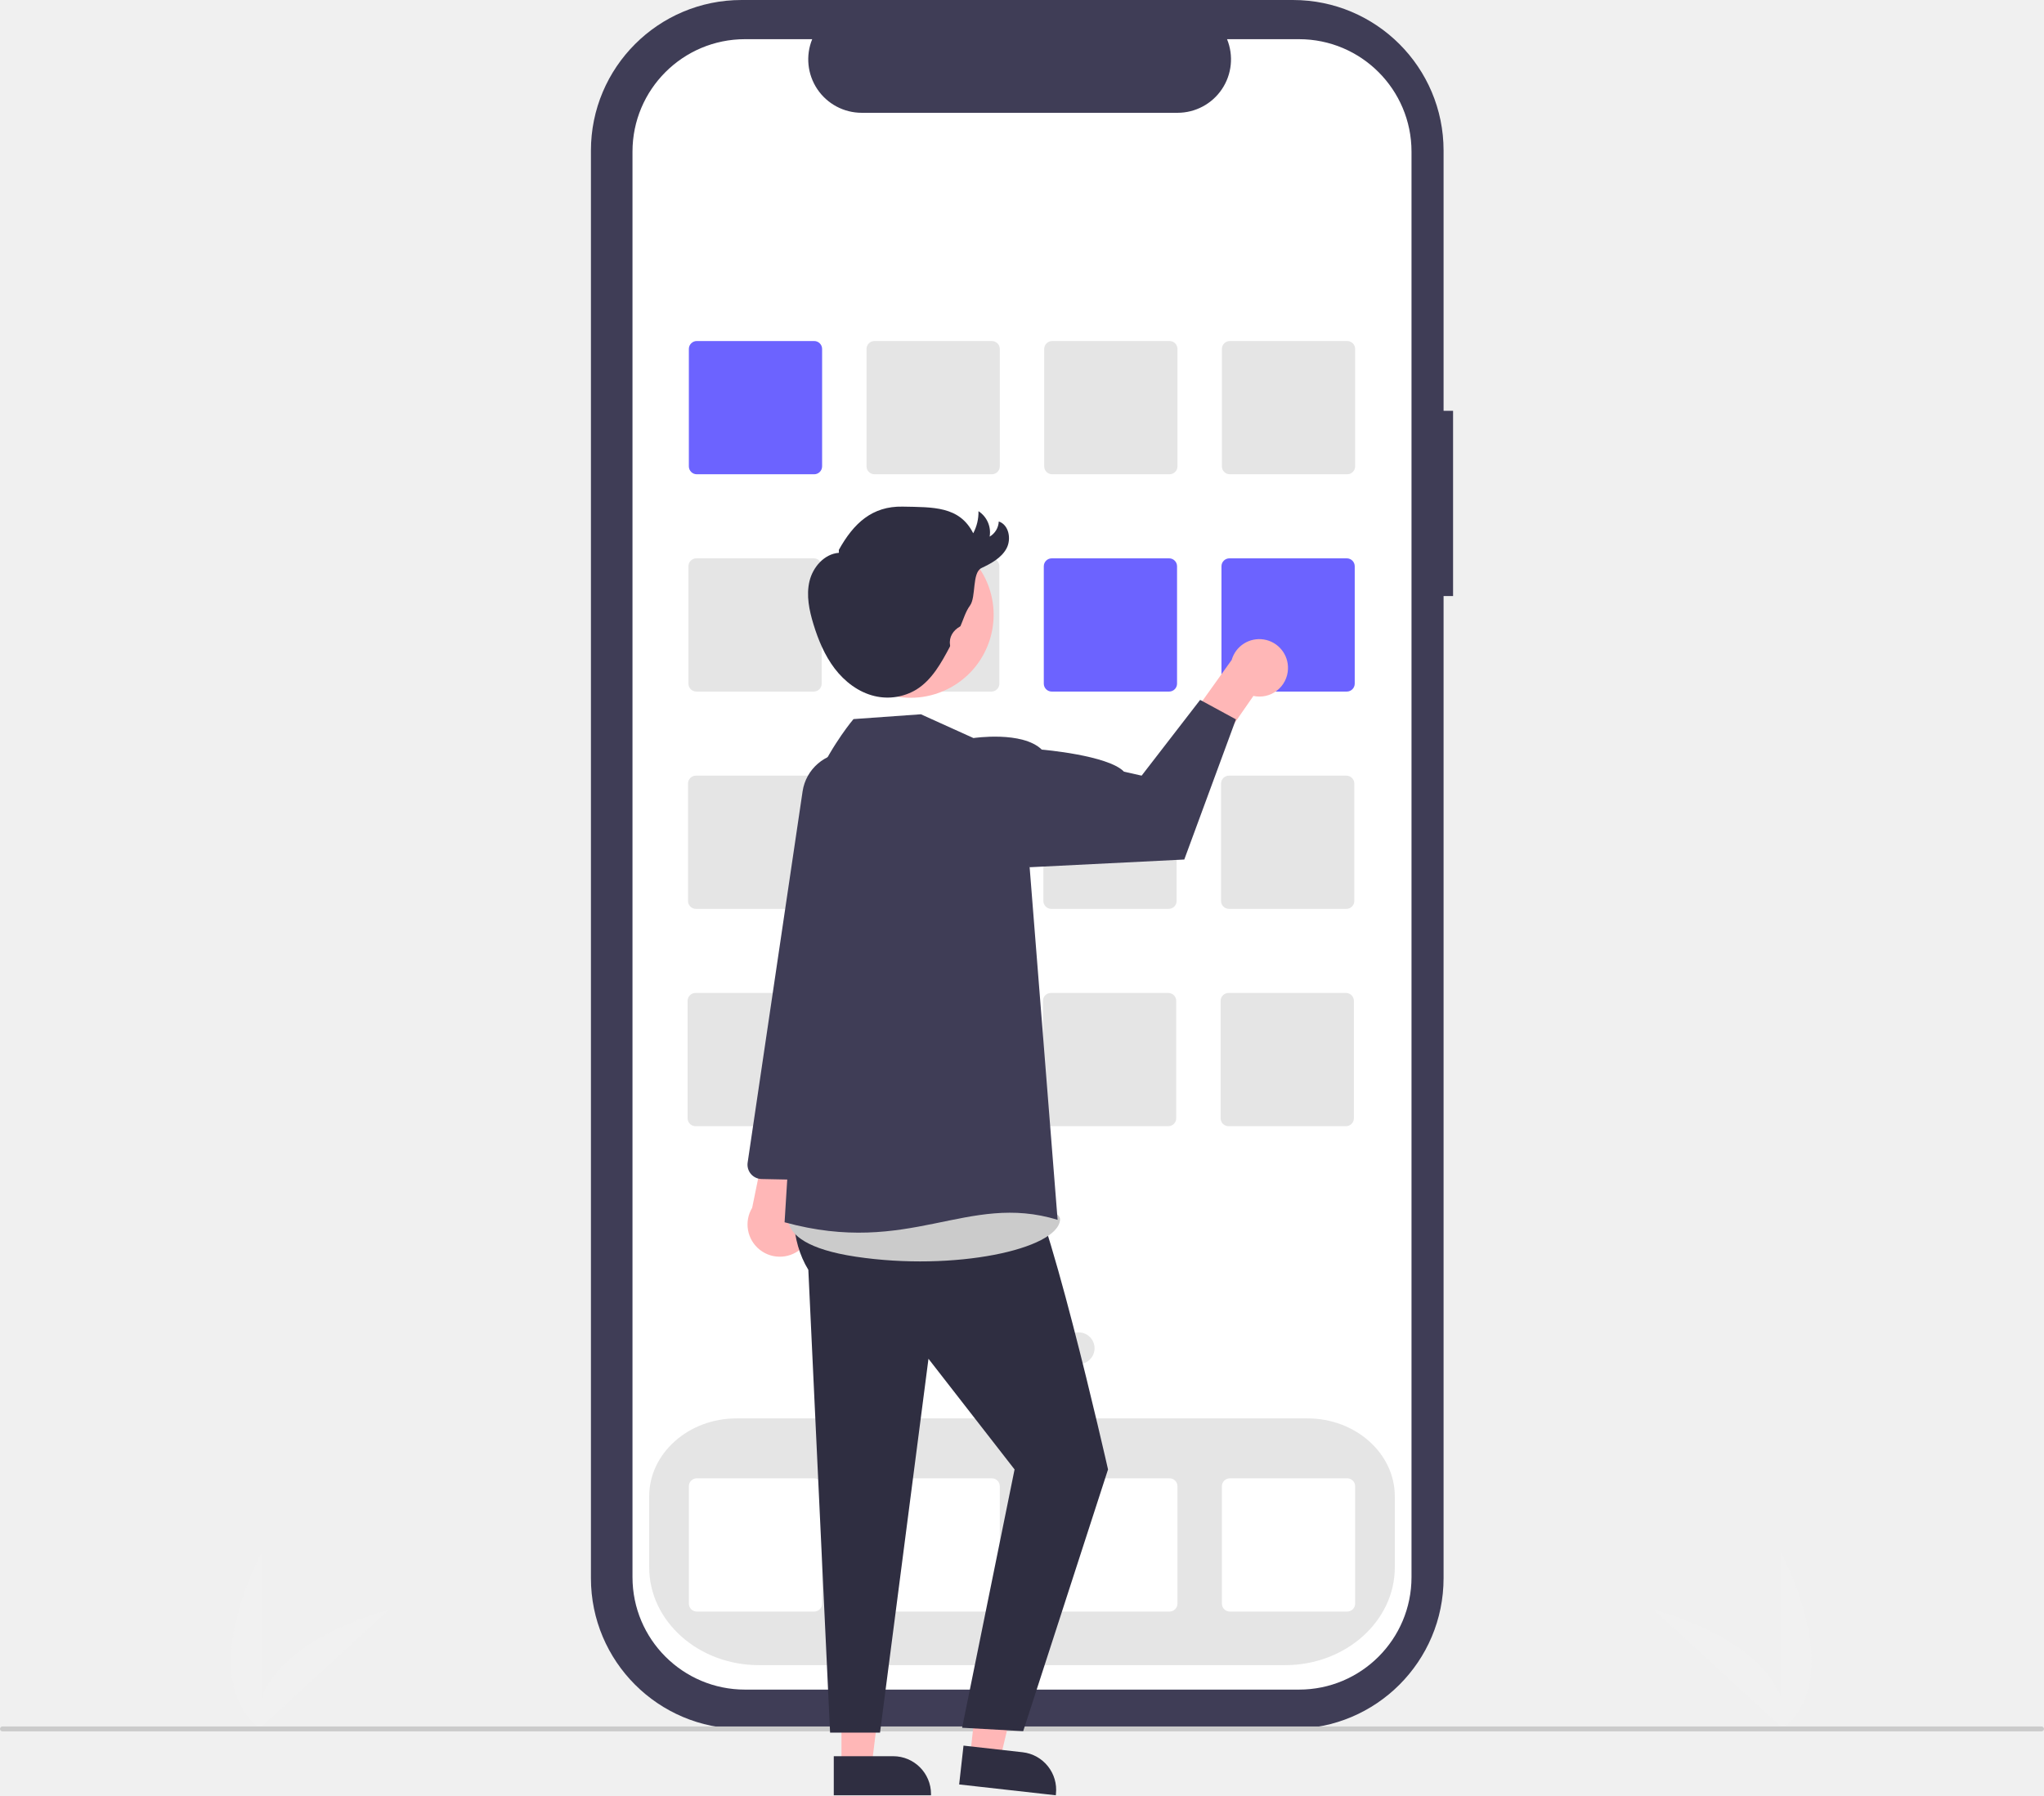
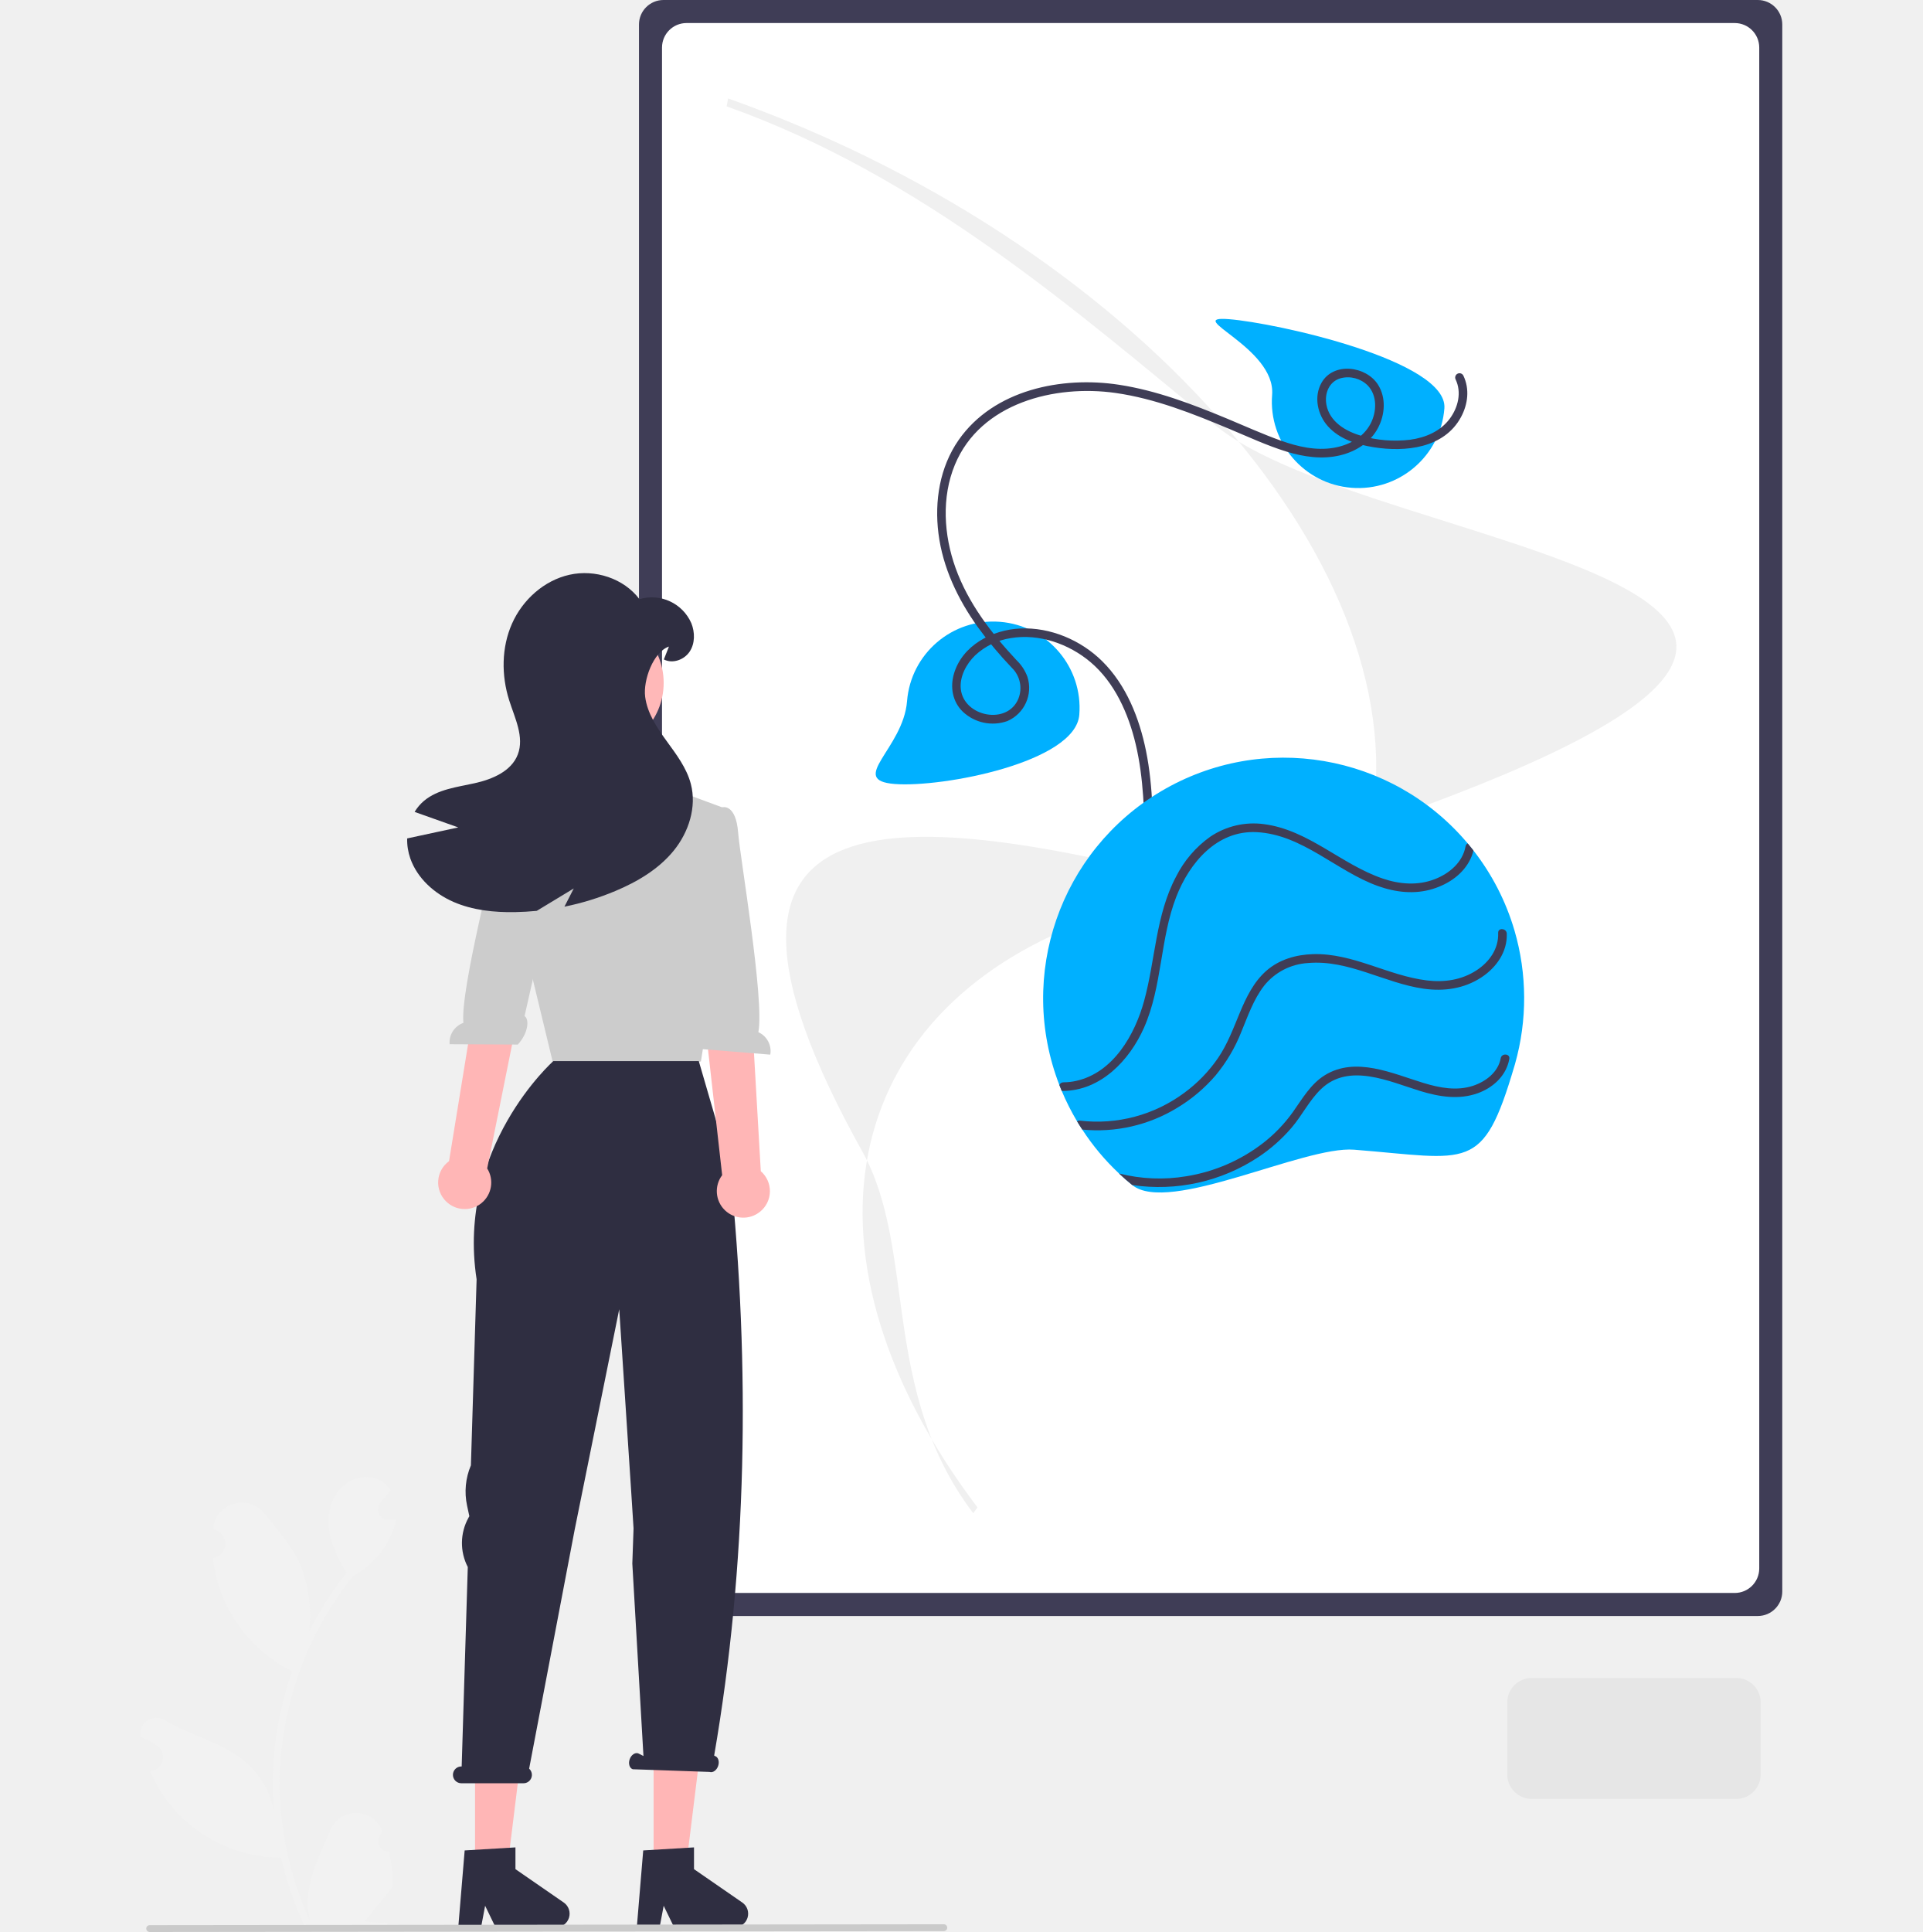
- <svg xmlns="http://www.w3.org/2000/svg" id="ade8c9af-8376-4472-9bc3-28567412a130" data-name="Layer 1" width="831" height="729.989" viewBox="0 0 831 729.989">
-   <path d="M908.476,788.577v-72.34S936.668,767.523,908.476,788.577Z" transform="translate(-184.5 -85.00533)" fill="#f1f1f1" />
-   <path d="M910.218,788.564,856.928,739.643S913.773,753.558,910.218,788.564Z" transform="translate(-184.5 -85.00533)" fill="#f1f1f1" />
-   <path d="M290.959,788.577v-72.34S262.767,767.523,290.959,788.577Z" transform="translate(-184.5 -85.00533)" fill="#f1f1f1" />
-   <path d="M289.218,788.564l53.29-48.921S285.662,753.558,289.218,788.564Z" transform="translate(-184.5 -85.00533)" fill="#f1f1f1" />
-   <path d="M775.256,252.054h-3.862V146.245a61.239,61.239,0,0,0-61.239-61.239H485.984a61.239,61.239,0,0,0-61.239,61.239V726.72a61.239,61.239,0,0,0,61.239,61.239H710.154a61.239,61.239,0,0,0,61.239-61.239V327.37h3.862Z" transform="translate(-184.5 -85.00533)" fill="#3f3d56" />
-   <path d="M712.625,100.938H683.363a21.728,21.728,0,0,1-20.117,29.933H534.822a21.728,21.728,0,0,1-20.117-29.934H487.375a45.733,45.733,0,0,0-45.733,45.733V726.294a45.733,45.733,0,0,0,45.733,45.733H712.625a45.733,45.733,0,0,0,45.733-45.733h0V146.67A45.733,45.733,0,0,0,712.625,100.938Z" transform="translate(-184.5 -85.00533)" fill="#fff" />
-   <path d="M706.983,762.075H493.017c-24.585,0-44.587-17.853-44.587-39.796V693.469c0-17.49,15.929-31.719,35.508-31.719H716.061c19.579,0,35.508,14.229,35.508,31.719v28.811C751.569,744.223,731.568,762.075,706.983,762.075Z" transform="translate(-184.5 -85.00533)" fill="#e5e5e5" />
-   <path d="M515.509,277.85H467.782a3.229,3.229,0,0,1-3.225-3.225V226.898a3.229,3.229,0,0,1,3.225-3.225h47.728a3.229,3.229,0,0,1,3.225,3.225v47.728A3.229,3.229,0,0,1,515.509,277.85Z" transform="translate(-184.5 -85.00533)" fill="#6c63ff" />
-   <path d="M587.746,277.85h-47.727a3.229,3.229,0,0,1-3.225-3.225V226.898a3.229,3.229,0,0,1,3.225-3.225h47.727a3.229,3.229,0,0,1,3.225,3.225v47.728A3.229,3.229,0,0,1,587.746,277.85Z" transform="translate(-184.5 -85.00533)" fill="#e5e5e5" />
-   <path d="M659.982,277.85h-47.727a3.229,3.229,0,0,1-3.225-3.225V226.898a3.229,3.229,0,0,1,3.225-3.225h47.727a3.229,3.229,0,0,1,3.225,3.225v47.728A3.229,3.229,0,0,1,659.982,277.85Z" transform="translate(-184.5 -85.00533)" fill="#e5e5e5" />
-   <path d="M732.218,277.85H684.491a3.229,3.229,0,0,1-3.225-3.225V226.898a3.229,3.229,0,0,1,3.225-3.225h47.728a3.229,3.229,0,0,1,3.225,3.225v47.728A3.229,3.229,0,0,1,732.218,277.85Z" transform="translate(-184.5 -85.00533)" fill="#e5e5e5" />
-   <path d="M515.339,366.211h-47.727a3.229,3.229,0,0,1-3.225-3.225v-47.727a3.229,3.229,0,0,1,3.225-3.225h47.727a3.229,3.229,0,0,1,3.225,3.225v47.727A3.229,3.229,0,0,1,515.339,366.211Z" transform="translate(-184.5 -85.00533)" fill="#e5e5e5" />
-   <path d="M587.575,366.211h-47.727a3.229,3.229,0,0,1-3.225-3.225v-47.727a3.229,3.229,0,0,1,3.225-3.225h47.727a3.229,3.229,0,0,1,3.225,3.225v47.727A3.229,3.229,0,0,1,587.575,366.211Z" transform="translate(-184.5 -85.00533)" fill="#e5e5e5" />
-   <path d="M659.811,366.211H612.084a3.229,3.229,0,0,1-3.225-3.225v-47.727a3.229,3.229,0,0,1,3.225-3.225h47.728a3.229,3.229,0,0,1,3.225,3.225v47.727A3.229,3.229,0,0,1,659.811,366.211Z" transform="translate(-184.5 -85.00533)" fill="#6c63ff" />
-   <path d="M732.047,366.211h-47.727a3.229,3.229,0,0,1-3.225-3.225v-47.727a3.229,3.229,0,0,1,3.225-3.225h47.727a3.229,3.229,0,0,1,3.225,3.225v47.727A3.229,3.229,0,0,1,732.047,366.211Z" transform="translate(-184.5 -85.00533)" fill="#6c63ff" />
-   <path d="M515.168,454.571H467.44a3.229,3.229,0,0,1-3.225-3.225v-47.727a3.229,3.229,0,0,1,3.225-3.225H515.168a3.229,3.229,0,0,1,3.225,3.225v47.727A3.229,3.229,0,0,1,515.168,454.571Z" transform="translate(-184.5 -85.00533)" fill="#e5e5e5" />
-   <path d="M587.404,454.571H539.677a3.229,3.229,0,0,1-3.225-3.225v-47.727a3.229,3.229,0,0,1,3.225-3.225h47.728a3.229,3.229,0,0,1,3.225,3.225v47.727A3.229,3.229,0,0,1,587.404,454.571Z" transform="translate(-184.5 -85.00533)" fill="#e5e5e5" />
-   <path d="M659.64,454.571H611.913a3.229,3.229,0,0,1-3.225-3.225v-47.727a3.229,3.229,0,0,1,3.225-3.225h47.727a3.229,3.229,0,0,1,3.225,3.225v47.727A3.229,3.229,0,0,1,659.64,454.571Z" transform="translate(-184.5 -85.00533)" fill="#e5e5e5" />
-   <path d="M731.877,454.571h-47.727a3.229,3.229,0,0,1-3.225-3.225v-47.727a3.229,3.229,0,0,1,3.225-3.225h47.727a3.229,3.229,0,0,1,3.225,3.225v47.727A3.229,3.229,0,0,1,731.877,454.571Z" transform="translate(-184.5 -85.00533)" fill="#e5e5e5" />
-   <path d="M514.997,542.931H467.27a3.229,3.229,0,0,1-3.225-3.225v-47.727a3.229,3.229,0,0,1,3.225-3.225H514.997a3.229,3.229,0,0,1,3.225,3.225v47.727A3.229,3.229,0,0,1,514.997,542.931Z" transform="translate(-184.5 -85.00533)" fill="#e5e5e5" />
-   <path d="M587.234,542.931H539.506a3.229,3.229,0,0,1-3.225-3.225v-47.727a3.229,3.229,0,0,1,3.225-3.225h47.727a3.229,3.229,0,0,1,3.225,3.225v47.727A3.229,3.229,0,0,1,587.234,542.931Z" transform="translate(-184.5 -85.00533)" fill="#e5e5e5" />
-   <path d="M659.47,542.931h-47.727a3.229,3.229,0,0,1-3.225-3.225v-47.727a3.229,3.229,0,0,1,3.225-3.225h47.727a3.229,3.229,0,0,1,3.225,3.225v47.727A3.229,3.229,0,0,1,659.47,542.931Z" transform="translate(-184.5 -85.00533)" fill="#e5e5e5" />
-   <path d="M731.706,542.931H683.978a3.229,3.229,0,0,1-3.225-3.225v-47.727a3.229,3.229,0,0,1,3.225-3.225H731.706a3.229,3.229,0,0,1,3.225,3.225v47.727A3.229,3.229,0,0,1,731.706,542.931Z" transform="translate(-184.5 -85.00533)" fill="#e5e5e5" />
-   <path d="M515.509,740.291H467.782a3.229,3.229,0,0,1-3.225-3.225v-47.727a3.229,3.229,0,0,1,3.225-3.225h47.728a3.229,3.229,0,0,1,3.225,3.225v47.727A3.229,3.229,0,0,1,515.509,740.291Z" transform="translate(-184.5 -85.00533)" fill="#fff" />
-   <path d="M587.746,740.291h-47.727a3.229,3.229,0,0,1-3.225-3.225v-47.727a3.229,3.229,0,0,1,3.225-3.225h47.727a3.229,3.229,0,0,1,3.225,3.225v47.727A3.229,3.229,0,0,1,587.746,740.291Z" transform="translate(-184.5 -85.00533)" fill="#fff" />
-   <path d="M659.982,740.291h-47.727a3.229,3.229,0,0,1-3.225-3.225v-47.727a3.229,3.229,0,0,1,3.225-3.225h47.727a3.229,3.229,0,0,1,3.225,3.225v47.727A3.229,3.229,0,0,1,659.982,740.291Z" transform="translate(-184.5 -85.00533)" fill="#fff" />
-   <path d="M732.218,740.291H684.491a3.229,3.229,0,0,1-3.225-3.225v-47.727a3.229,3.229,0,0,1,3.225-3.225h47.728a3.229,3.229,0,0,1,3.225,3.225v47.727A3.229,3.229,0,0,1,732.218,740.291Z" transform="translate(-184.5 -85.00533)" fill="#fff" />
-   <circle cx="392.111" cy="548.221" r="6.45" fill="#e5e5e5" />
-   <circle cx="415.329" cy="548.221" r="6.45" fill="#e5e5e5" />
-   <circle cx="438.548" cy="548.221" r="6.45" fill="#e5e5e5" />
-   <path d="M1014.5,789.005h-829a1,1,0,0,1,0-2h829a1,1,0,0,1,0,2Z" transform="translate(-184.5 -85.00533)" fill="#cbcbcb" />
-   <path d="M510.864,592.107a13.049,13.049,0,0,0-1.76-19.932l12.596-44.629-22.964,7.303-8.44,41.261A13.12,13.12,0,0,0,510.864,592.107Z" transform="translate(-184.5 -85.00533)" fill="#ffb7b7" />
-   <path d="M517.394,564.752a5.969,5.969,0,0,1-1.245.105l-22.03-.441a5.839,5.839,0,0,1-5.659-6.693L510.807,406.732a18.512,18.512,0,0,1,18.257-15.717h0a18.413,18.413,0,0,1,17.83,22.825l-15.84,64.157L522.071,559.658A5.806,5.806,0,0,1,517.394,564.752Z" transform="translate(-184.5 -85.00533)" fill="#3f3d56" />
-   <polygon points="342.105 718.105 354.365 718.105 360.198 670.817 342.103 670.818 342.105 718.105" fill="#ffb7b7" />
-   <path d="M523.478,799.108l24.144-.001h.001a15.387,15.387,0,0,1,15.386,15.386v.5l-39.531.001Z" transform="translate(-184.5 -85.00533)" fill="#2f2e41" />
-   <polygon points="394.382 714.123 406.565 715.489 417.632 669.146 399.65 667.13 394.382 714.123" fill="#ffb7b7" />
-   <path d="M576.22,794.802l23.994,2.69.001 0a15.387,15.387,0,0,1,13.576,17.005l-.056.497-39.285-4.405Z" transform="translate(-184.5 -85.00533)" fill="#2f2e41" />
-   <path d="M515.099,539.96s-16.808,37.209-1.965,61.377l8.843,188.168h20.303l19.697-152,35,45L575.653,787.533l24.832,1.394L634.976,682.505S608.478,565.157,599.727,562.331l-5.751-26.826Z" transform="translate(-184.5 -85.00533)" fill="#2f2e41" />
-   <path d="M507.618,572.627s-15.142,17.378,24.858,23.378,82-3,83-15S507.618,572.627,507.618,572.627Z" transform="translate(-184.5 -85.00533)" fill="#cbcbcb" />
-   <path d="M708.135,357.058a11.611,11.611,0,0,1-14.059,10.925l-15.12,21.804-15.491-5.957,21.785-30.492a11.674,11.674,0,0,1,22.885,3.719Z" transform="translate(-184.5 -85.00533)" fill="#ffb7b7" />
-   <path d="M580.264,385.112l-21.377-9.671L531.497,377.399s-33.02,38.606-20.02,75.606l-8,129c51,14,74.183-12.258,111-1L603.104,437.636Z" transform="translate(-184.5 -85.00533)" fill="#3f3d56" />
-   <path d="M565.976,394.505l14.287-9.393s19.846-3,27.78,4.697c0,0,26.927,2.254,33.43,8.975l7.16,1.614,23.787-30.802,14.556,7.909-21,57-62.872,3.131Z" transform="translate(-184.5 -85.00533)" fill="#3f3d56" />
-   <circle cx="554.72" cy="334.983" r="33.745" transform="translate(-277.1994 222.1221) rotate(-28.66318)" fill="#ffb7b7" />
-   <path d="M525.533,308.601c6.023-10.834,13.55-17.848,25.943-17.595s23.113-.237,28.689,10.834a18.207,18.207,0,0,0,2.143-8.979,10.283,10.283,0,0,1,4.539,10.345,7.51,7.51,0,0,0,3.708-6.165c4.136,1.376,5.212,7.205,3.119,11.029s-6.197,6.035-10.135,7.904-2.12,11.755-4.691,15.275c-1.795,2.456-2.615,5.467-3.825,8.258a.541.541,0,0,1-.245.256c-2.773,1.546-4.523,4.309-4.033,7.445a1.213,1.213,0,0,1-.039.71c-3.51,6.613-7.299,13.532-13.662,17.478a22.654,22.654,0,0,1-17.019,2.631c-6.504-1.555-12.126-5.867-16.18-11.184s-6.662-11.602-8.622-17.996c-1.738-5.671-3.002-11.735-1.624-17.505s6.047-11.112,11.962-11.558" transform="translate(-184.5 -85.00533)" fill="#2f2e41" />
+ <svg xmlns="http://www.w3.org/2000/svg" data-name="Layer 1" width="100.222" height="100.696" viewBox="0 0 570.222 670.696">
+   <path d="M876.611,675.652h-380a8.51,8.51,0,0,1-8.5-8.5v-544a8.509,8.509,0,0,1,8.5-8.5h380a8.51,8.51,0,0,1,8.5,8.5v544A8.51,8.51,0,0,1,876.611,675.652Z" transform="translate(-314.8891 -114.652)" fill="#3f3d56" />
+   <path d="M868.611,667.652h-364a8.51,8.51,0,0,1-8.5-8.5v-528a8.509,8.509,0,0,1,8.5-8.5h364a8.51,8.51,0,0,1,8.5,8.5v528A8.51,8.51,0,0,1,868.611,667.652Z" transform="translate(-314.8891 -114.652)" fill="#fff" />
+   <path d="M604.178,639.966c-32.38-42.744-19.539-91.529-38.51-125.563C492.962,383.964,582.49,395.981,683.71,421.348l.241,2.814c-64.423,9.942-106.791,43.098-116.242,90.966-7.345,37.201,6.133,80.82,37.95,122.821Z" transform="translate(-314.8891 -114.652)" fill="#f0f0f0" />
+   <path d="M675.306,480.887l-.676-2.683c36.144-16.387,33.038-65.195,65.375-76.341,246.334-84.904,3.175-94.479-51.519-139.389-48.91-40.161-102.214-86.854-169.957-110.902l.54-2.738c68.039,24.154,128.69,63.744,170.78,111.478,42.302,47.973,60.839,98.501,52.197,142.275C735.232,437.107,712.153,464.182,675.306,480.887Z" transform="translate(-314.8891 -114.652)" fill="#f0f0f0" />
+   <path d="M576.918,386.815c-16.517-1.305,2.973-12.235,4.278-28.752a30,30,0,1,1,59.814,4.725C639.705,379.305,593.435,388.12,576.918,386.815Z" transform="translate(-314.8891 -114.652)" fill="#00b0ff" />
+   <path d="M735.509,283.985a30,30,0,0,1-27.544-32.269c1.305-16.517-31.495-27.566-14.978-26.261s76.097,14.469,74.792,30.986A30,30,0,0,1,735.509,283.985Z" transform="translate(-314.8891 -114.652)" fill="#00b0ff" />
+   <path d="M771.661,246.334c2.177,4.516.893,9.732-1.981,13.631-3.27,4.434-8.471,6.62-13.806,7.343a42.492,42.492,0,0,1-17.071-1.406c-5.34-1.541-10.882-4.845-11.984-10.746-.734-3.933.944-8.131,5.029-9.221a9.836,9.836,0,0,1,9.311,2.526c3.392,3.53,3.134,9.196.978,13.296-2.535,4.822-7.608,7.483-12.824,8.362-6.201,1.044-12.432-.414-18.265-2.489-6.34-2.255-12.491-5.064-18.703-7.643-12.115-5.031-24.49-9.757-37.518-11.761-19.901-3.061-43.52,1.705-55.703,19.153-6.577,9.419-8.44,21.231-7.024,32.468,1.493,11.851,6.693,22.741,13.578,32.384a137.506,137.506,0,0,0,11.916,14.259,9.82,9.82,0,0,1,2.267,10.699c-3.774,9.274-18.864,6.318-19.989-3.241-.511-4.343,1.912-8.817,4.94-11.763a23.284,23.284,0,0,1,12.418-6.016c9.792-1.635,20.142,1.995,27.627,8.301,8.456,7.124,13.216,17.951,15.723,28.49,2.855,11.999,3,24.341,3.272,36.606.278,12.552.755,25.252,4.356,37.367a92.343,92.343,0,0,0,13.379,27.226,96.454,96.454,0,0,0,48.079,35.63,88.352,88.352,0,0,0,14.384,3.37c1.911.283,2.139-2.709.236-2.991-21.274-3.154-40.838-14.673-54.843-30.863a91.476,91.476,0,0,1-16.389-27.319c-4.567-12.038-5.725-24.825-6.098-37.601-.381-13.049-.173-26.215-2.786-39.069-2.309-11.363-6.84-22.87-15.229-31.15-7.397-7.3-17.98-11.817-28.439-11.332-9.732.451-20.138,5.811-23.03,15.74-1.357,4.659-.494,9.661,3.063,13.122a15.13,15.13,0,0,0,15.493,3.274,12.551,12.551,0,0,0,6.969-15.355,15.276,15.276,0,0,0-3.762-5.754c-8.779-9.376-16.836-19.868-21.208-32.077-4.078-11.387-4.914-24.486-.211-35.817,8.903-21.451,34.742-27.896,55.789-24.898,13.774,1.962,26.816,7.177,39.575,12.511,6.515,2.724,12.989,5.751,19.746,7.836,6.05,1.867,12.542,2.804,18.775,1.273,5.44-1.336,10.44-4.499,13.076-9.559,2.394-4.596,2.807-10.429-.04-14.932-4.116-6.51-15.481-7.975-19.622-.663-2.748,4.852-1.398,11.065,2.211,15.089,4.046,4.511,10.105,6.354,15.904,7.284,10.957,1.757,24.45.376,30.312-10.446,2.415-4.459,3.067-9.774.82-14.435a1.501,1.501,0,0,0-2.702,1.305Z" transform="translate(-314.8891 -114.652)" fill="#3f3d56" />
+   <path d="M736.416,513.77c-17.515-1.384-64.348,22.583-77.026,12.272q-2.376-1.918-4.597-4.024a82.599,82.599,0,0,1-12.75-15.231c-.628-.942-1.225-1.892-1.801-2.851a84.197,84.197,0,0,1-5.352-10.604c-.269-.663-.536-1.336-.804-2.01a83.506,83.506,0,0,1,141.796-83.874c.679.796,1.337,1.61,1.984,2.444a83.165,83.165,0,0,1,14.248,27.758c-.001.01.009.011.008.021a83.831,83.831,0,0,1,.207,46.27l-.002.02c-.097.333-.193.667-.3 1C781.087,521.984,776.441,516.932,736.416,513.77Z" transform="translate(-314.8891 -114.652)" fill="#00b0ff" />
+   <path d="M635.268,493.371a1.58,1.58,0,0,1-.378-.04c-.269-.663-.536-1.336-.804-2.01a1.5,1.5,0,0,1,1.419-.941,20.496,20.496,0,0,0,4.505-.517c12.828-2.899,20.305-16.031,23.509-27.755,3.932-14.345,3.986-29.759,11.092-43.14a37.888,37.888,0,0,1,11.825-13.822,26.922,26.922,0,0,1,18.754-4.387c15.477,2.045,26.774,13.962,41.142,18.869,5.919,2.022,12.219,2.52,18.139.219,5.029-1.95,9.617-5.801,10.656-11.336a1.453,1.453,0,0,1,.756-1.064c.679.796,1.337,1.61,1.984,2.444a14.578,14.578,0,0,1-1.002,2.9c-2.525,5.298-7.56,8.722-13.042,10.435-6.345,1.976-12.947,1.224-19.122-.989-14.398-5.16-26.241-17.912-42.138-18.706-13.779-.687-23.3,10.638-27.885,22.454-5.669,14.619-4.827,31.006-11.191,45.41C658.478,482.726,648.443,493.319,635.268,493.371Z" transform="translate(-314.8891 -114.652)" fill="#3f3d56" />
+   <path d="M642.042,506.786c-.628-.942-1.225-1.892-1.801-2.851a1.248,1.248,0,0,1,1.003-.252,50.765,50.765,0,0,0,36.202-9.649,50.158,50.158,0,0,0,11.727-12.074c3.324-4.873,5.332-10.352,7.585-15.762,2.216-5.322,4.818-10.704,9.225-14.559,4.493-3.928,10.291-5.577,16.163-5.755,13.916-.415,26.051,7.495,39.594,9.126,6.041.728,12.039-.142,17.21-3.516,4.464-2.918,7.714-7.486,7.505-12.969-.078-1.812,2.561-1.694,2.947-.098a1.602,1.602,0,0,1,.044.335c.238,6.379-3.684,11.837-8.845,15.211-5.998,3.93-13.006,4.901-20.02,3.906-13.57-1.935-26.112-10.148-40.153-8.91a21.073,21.073,0,0,0-15.226,7.855c-3.695,4.744-5.647,10.538-7.927,16.035a55.6,55.6,0,0,1-8.961,15.151,54.893,54.893,0,0,1-13.337,11.245A53.18,53.18,0,0,1,642.042,506.786Z" transform="translate(-314.8891 -114.652)" fill="#3f3d56" />
+   <path d="M659.39,526.042q-2.376-1.918-4.597-4.024a56.746,56.746,0,0,0,23.376.974,58.902,58.902,0,0,0,26.832-11.663,51.603,51.603,0,0,0,10.202-10.67c3.273-4.607,6.133-9.697,11.068-12.748,10.714-6.617,23.538-.568,34.235,2.684,5.583,1.705,11.581,2.861,17.267.973,4.409-1.467,8.689-4.72,9.56-9.527.34-1.889,3.341-1.662,2.991.236q-.102.534-.235,1.065c-1.375,5.218-5.645,8.983-10.685,10.812-6.577,2.369-13.391,1.259-19.924-.731-10.745-3.276-24.788-10.013-34.511-.72-4.101,3.919-6.617,9.228-10.316,13.51a55.759,55.759,0,0,1-11.314,10.02A62.586,62.586,0,0,1,659.39,526.042Z" transform="translate(-314.8891 -114.652)" fill="#3f3d56" />
+   <path d="M869.111,739.152h-71a8.51,8.51,0,0,1-8.5-8.5v-25a8.509,8.509,0,0,1,8.5-8.5h71a8.51,8.51,0,0,1,8.5,8.5v25A8.51,8.51,0,0,1,869.111,739.152Z" transform="translate(-314.8891 -114.652)" fill="#e6e6e6" />
+   <polygon points="142.482 334.364 144.356 351.746 143.253 374.538 193.738 368.54 198.482 334.364 192.438 334.424 142.482 334.364" fill="#ffb6b6" />
+   <path d="M517.611,395.152l-15.608-5.773-6.67-9.686-23.993-2.399-14.799,9.481-12.407,6.318.213,32.988L458.611,485.152l51-2,6.713-42.123s15.595-20.946-1.2-32.942Z" transform="translate(-314.8891 -114.652)" fill="#ccc" />
+   <polygon points="116.296 649.938 127.334 649.938 132.586 607.364 116.296 607.364 116.296 649.938" fill="#ffb6b6" />
+   <path d="M427.583,757.03l17.634-1.053v7.555l16.765,11.579a4.719,4.719,0,0,1-2.682,8.603H438.306l-3.619-7.473-1.413,7.473h-7.916Z" transform="translate(-314.8891 -114.652)" fill="#2f2e41" />
+   <polygon points="178.296 649.938 189.334 649.938 194.586 607.364 178.296 607.364 178.296 649.938" fill="#ffb6b6" />
+   <path d="M489.583,757.03l17.634-1.053v7.555l16.765,11.579a4.719,4.719,0,0,1-2.682,8.603H500.306l-3.619-7.473-1.413,7.473h-7.916Z" transform="translate(-314.8891 -114.652)" fill="#2f2e41" />
+   <path d="M426.423,727.876h.12l2.123-69.223a18.101,18.101,0,0,1,.237-17.105l.304-.55-.788-3.653a23.267,23.267,0,0,1,1.33-14.003l1.98-64.573c-7.075-45.851,26.642-75.754,26.642-75.754H508.879l10.844,37.256c7.169,69.841,5.868,137.898-5.508,203.834l.31.157c1.117.385,1.596,1.932,1.07,3.455s-1.857,2.445-2.974,2.059l-26.674-.928c-1.117-.385-1.596-1.932-1.07-3.455.526-1.523,1.857-2.445,2.974-2.059l1.814.917-3.868-66.798.429-12.201-.884-13.842-4.089-62.261-15.476,76.563L449.969,728.647a2.908,2.908,0,0,1-1.961,5.064H426.423a2.917,2.917,0,0,1,0-5.834Z" transform="translate(-314.8891 -114.652)" fill="#2f2e41" />
+   <path d="M421.172,531.76a9.157,9.157,0,0,1,.982-14.007l13.457-82.601,15.783,5.553-15.993,79.57a9.207,9.207,0,0,1-14.229,11.485Z" transform="translate(-314.8891 -114.652)" fill="#ffb6b6" />
+   <path d="M446.256,393.019s-4.527-1.706-6.17,8.411c-1.315,8.099-14.156,56.988-12.942,68.316a7.194,7.194,0,0,0-4.789,7.406l23.678.121c3.626-3.954,4.096-8.725,2.345-9.898l3.276-14.454L467.082,406.289l-17.532-12.095Z" transform="translate(-314.8891 -114.652)" fill="#ccc" />
+   <path d="M530.184,535.277a9.157,9.157,0,0,0,.227-14.04l-4.8-83.085-17.701,3.806,9.086,80.651a9.207,9.207,0,0,0,13.188,12.667Z" transform="translate(-314.8891 -114.652)" fill="#ffb6b6" />
+   <path d="M517.131,394.892s4.657-1.31,5.423,8.911c.613,8.183,9.2,57.995,7.015,69.176a7.194,7.194,0,0,1,4.134,7.791l-23.601-1.917c-3.272-4.252-3.33-9.045-1.485-10.063l-2.02-14.682L495.241,406.32l18.508-10.541Z" transform="translate(-314.8891 -114.652)" fill="#ccc" />
+   <circle cx="157.92" cy="237.062" r="23.876" fill="#ffb8b8" />
+   <path d="M425.358,401.891q-7.579-2.686-15.157-5.382a15.258,15.258,0,0,1,3.281-3.862c4.81-4.017,11.45-4.743,17.558-6.098,6.117-1.355,12.757-4.133,14.993-9.979,2.323-6.078-1.045-12.641-3.001-18.836-2.739-8.643-2.681-18.294.987-26.579,3.668-8.285,11.121-15.003,19.968-16.977,8.847-1.965,18.845,1.239,24.285,8.479a14.974,14.974,0,0,1,18.022,8.343c1.268,3.175,1.307,6.998-.581,9.853s-5.924,4.317-8.963,2.73l1.762-4.472c-5.449,1.849-8.992,11.702-8.256,17.413.726,5.701,4.056,10.695,7.434,15.351,3.378,4.656,6.979,9.36,8.43,14.925,2.091,8.005-.736,16.755-5.962,23.172-5.227,6.417-12.592,10.773-20.22,13.977a93.731,93.731,0,0,1-17.713,5.459c1.084-2.11,2.158-4.22,3.242-6.33l-12.863,7.782c-2.488.242-4.994.387-7.501.436-7.298.126-14.741-.639-21.42-3.552-6.688-2.923-12.563-8.218-14.983-15.099a19.569,19.569,0,0,1-1.084-6.93Q416.488,403.798,425.358,401.891Z" transform="translate(-314.8891 -114.652)" fill="#2f2e41" />
+   <path d="M401.28,757.415a3.613,3.613,0,0,1-2.619-6.263c.091-.362.156-.622.248-.984q-.049-.118-.098-.236a9.703,9.703,0,0,0-17.898.067c-2.927,7.051-6.654,14.113-7.572,21.568a28.705,28.705,0,0,0,.504,9.872,115.086,115.086,0,0,1-10.469-47.799,111.08,111.08,0,0,1,.689-12.392q.571-5.06,1.584-10.047a116.419,116.419,0,0,1,23.087-49.342,30.983,30.983,0,0,0,12.886-13.369,23.634,23.634,0,0,0,2.149-6.458c-.627.082-1.265.134-1.892.175-.195.01-.401.021-.597.031l-.074.003a3.58,3.58,0,0,1-2.94-5.832q.406-.5.813-.999c.411-.514.833-1.018,1.244-1.532a1.782,1.782,0,0,0,.134-.154c.473-.586.946-1.162,1.419-1.748a10.352,10.352,0,0,0-3.394-3.28c-4.741-2.777-11.281-.854-14.706,3.435-3.435,4.288-4.083,10.304-2.89,15.662a41.485,41.485,0,0,0,5.738,12.793c-.257.329-.525.648-.782.977a117.171,117.171,0,0,0-12.23,19.375,48.709,48.709,0,0,0-2.908-22.624c-2.783-6.715-8.001-12.37-12.595-18.175-5.519-6.973-16.835-3.93-17.807,4.909q-.014.128-.028.257,1.024.577,2.004,1.226a4.901,4.901,0,0,1-1.976,8.919l-.1.015a48.766,48.766,0,0,0,1.285,7.291,50.21,50.21,0,0,0,25,31.468c.401.206.792.411,1.193.607a119.597,119.597,0,0,0-6.438,30.296,113.434,113.434,0,0,0,.082,18.315l-.031-.216A29.974,29.974,0,0,0,351.065,725.916c-7.874-6.469-18.999-8.851-27.494-14.05a5.625,5.625,0,0,0-8.616,5.473q.017.114.035.227a32.924,32.924,0,0,1,3.692,1.779q1.024.578,2.004,1.226a4.901,4.901,0,0,1-1.976,8.919l-.1.015c-.072.01-.134.021-.206.031a48.808,48.808,0,0,0,8.978,14.058,50.254,50.254,0,0,0,36.446,15.991h.01a119.562,119.562,0,0,0,8.032,23.447h28.692c.103-.319.195-.648.288-.967a32.599,32.599,0,0,1-7.939-.473c2.129-2.612,4.257-5.245,6.386-7.857a1.784,1.784,0,0,0,.134-.154c1.08-1.337,2.17-2.663,3.25-4l.001-.002a47.751,47.751,0,0,0-1.399-12.164Z" transform="translate(-314.8891 -114.652)" fill="#f2f2f2" />
+   <path d="M593.993,785.041l-275.75.307a1.191,1.191,0,1,1,0-2.381l275.75-.307a1.191,1.191,0,0,1,0,2.381Z" transform="translate(-314.8891 -114.652)" fill="#cacaca" />
</svg>
